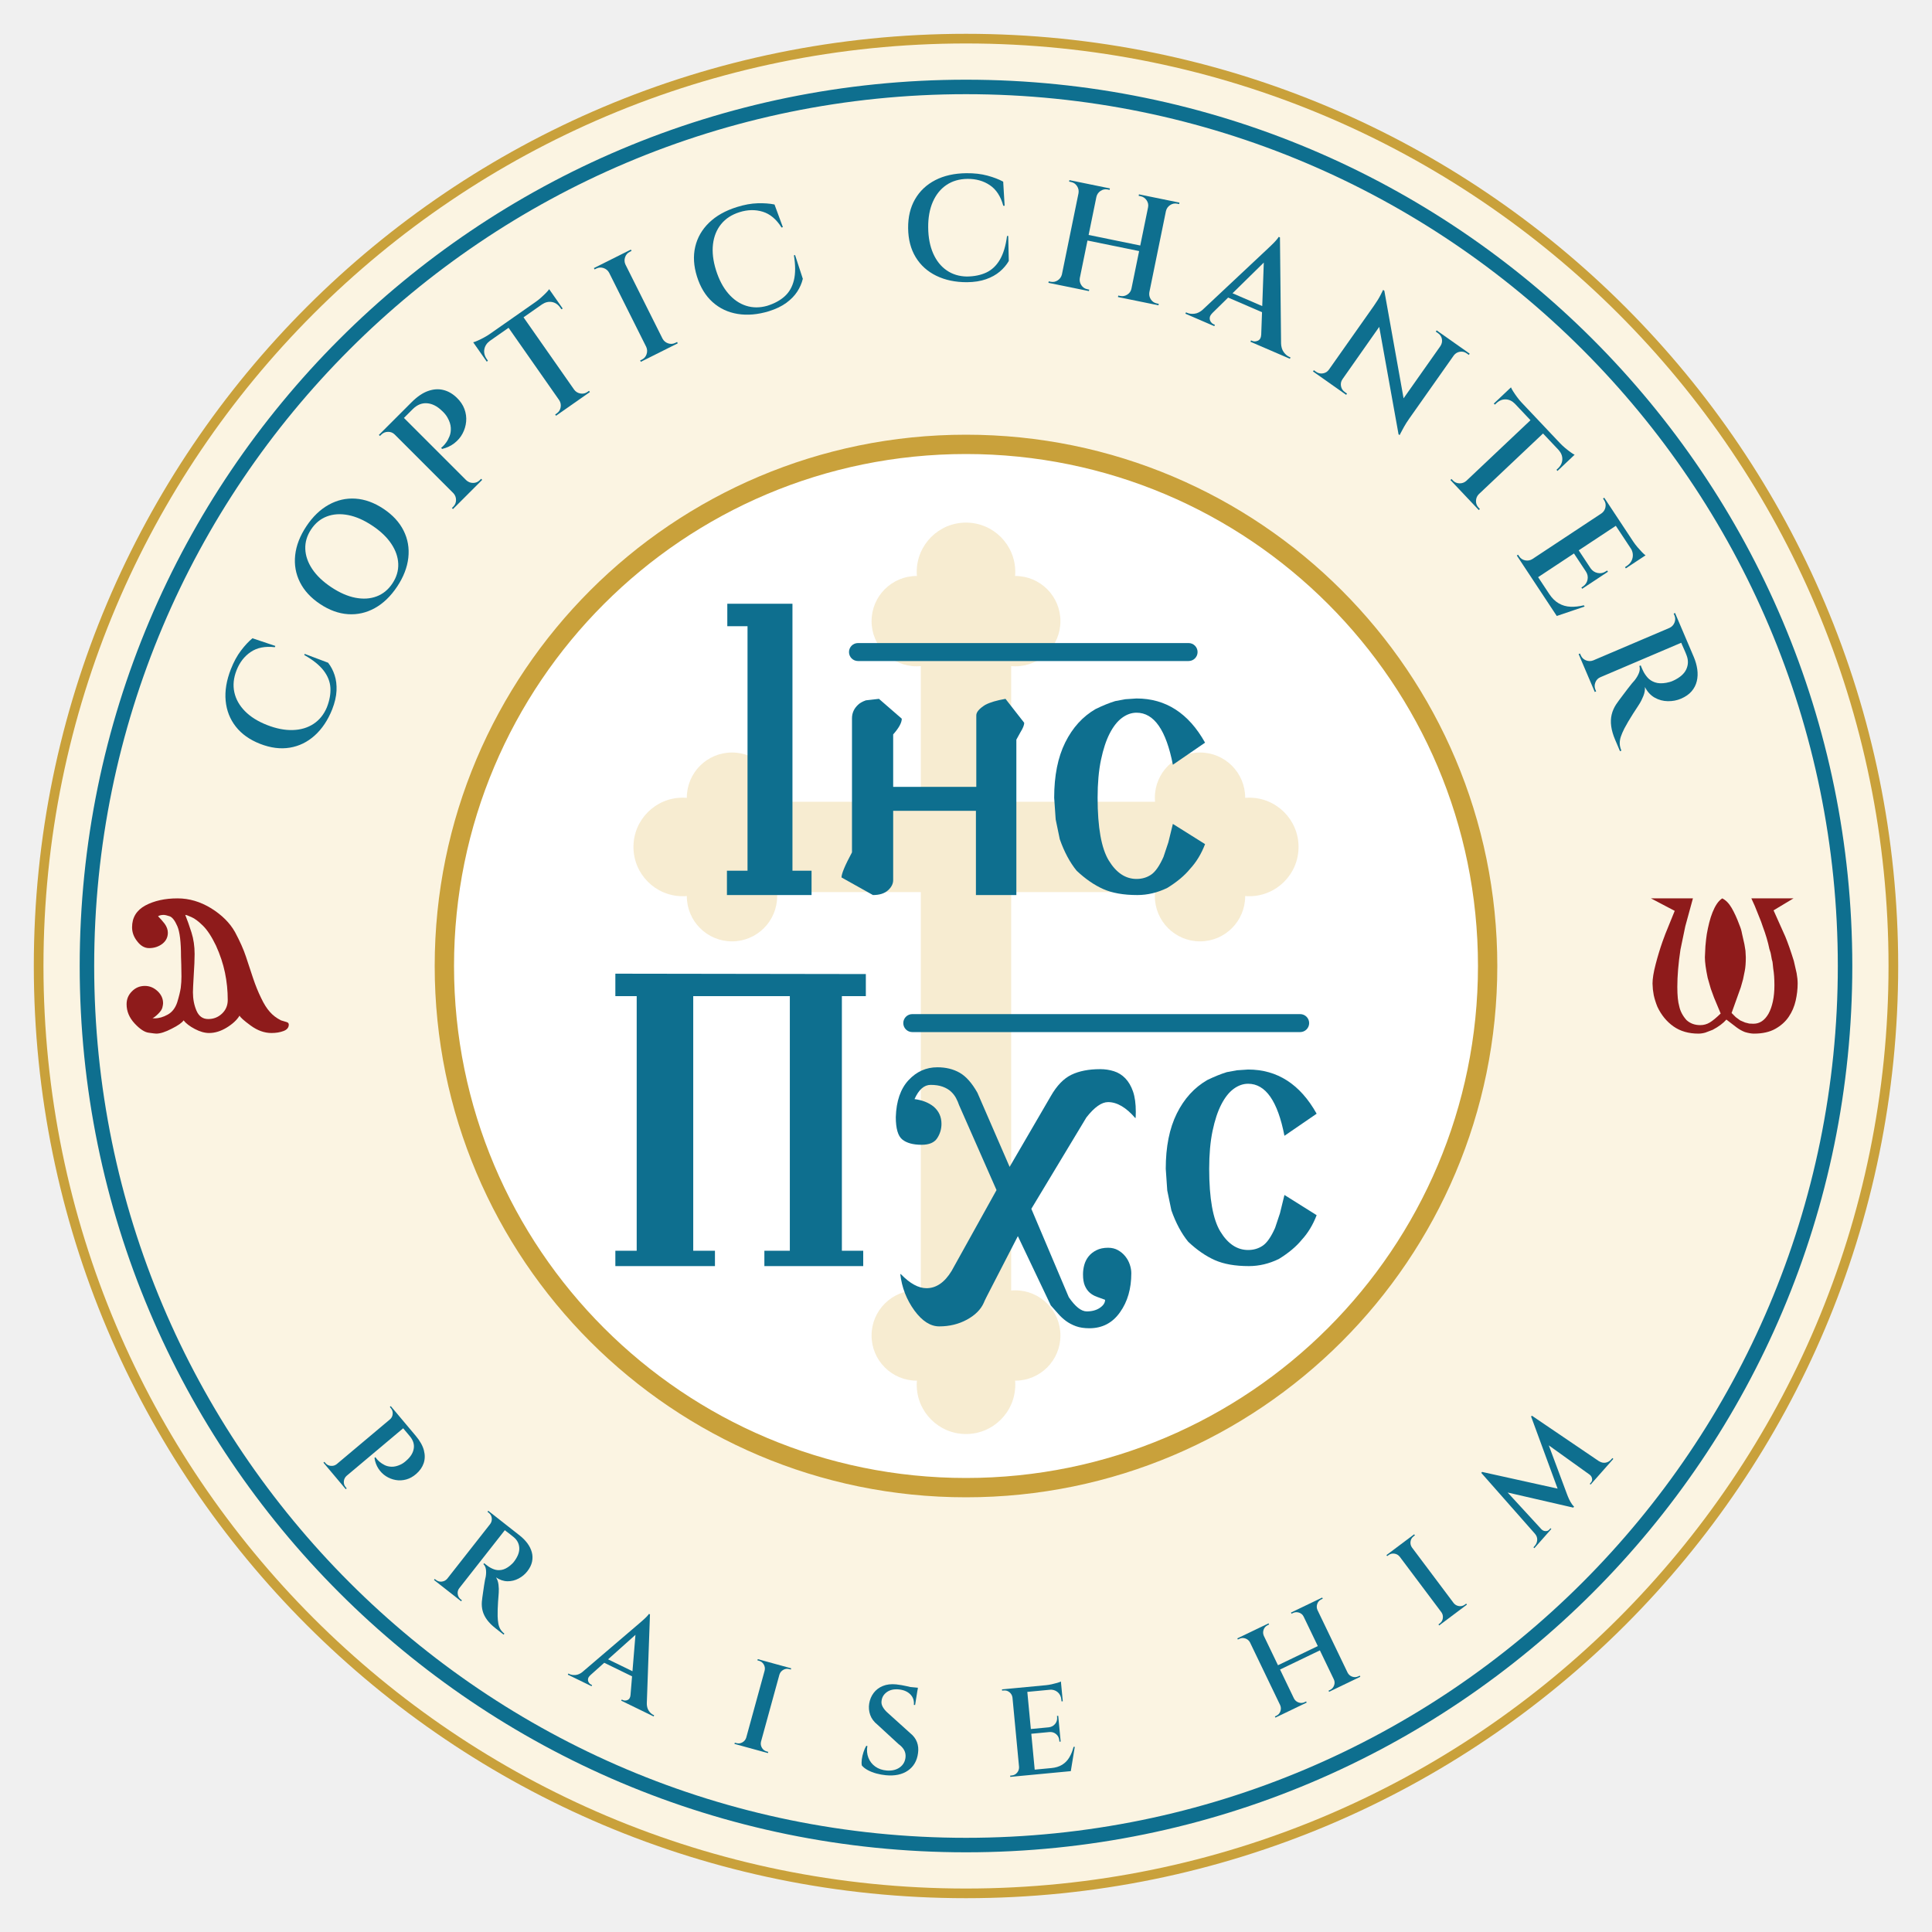
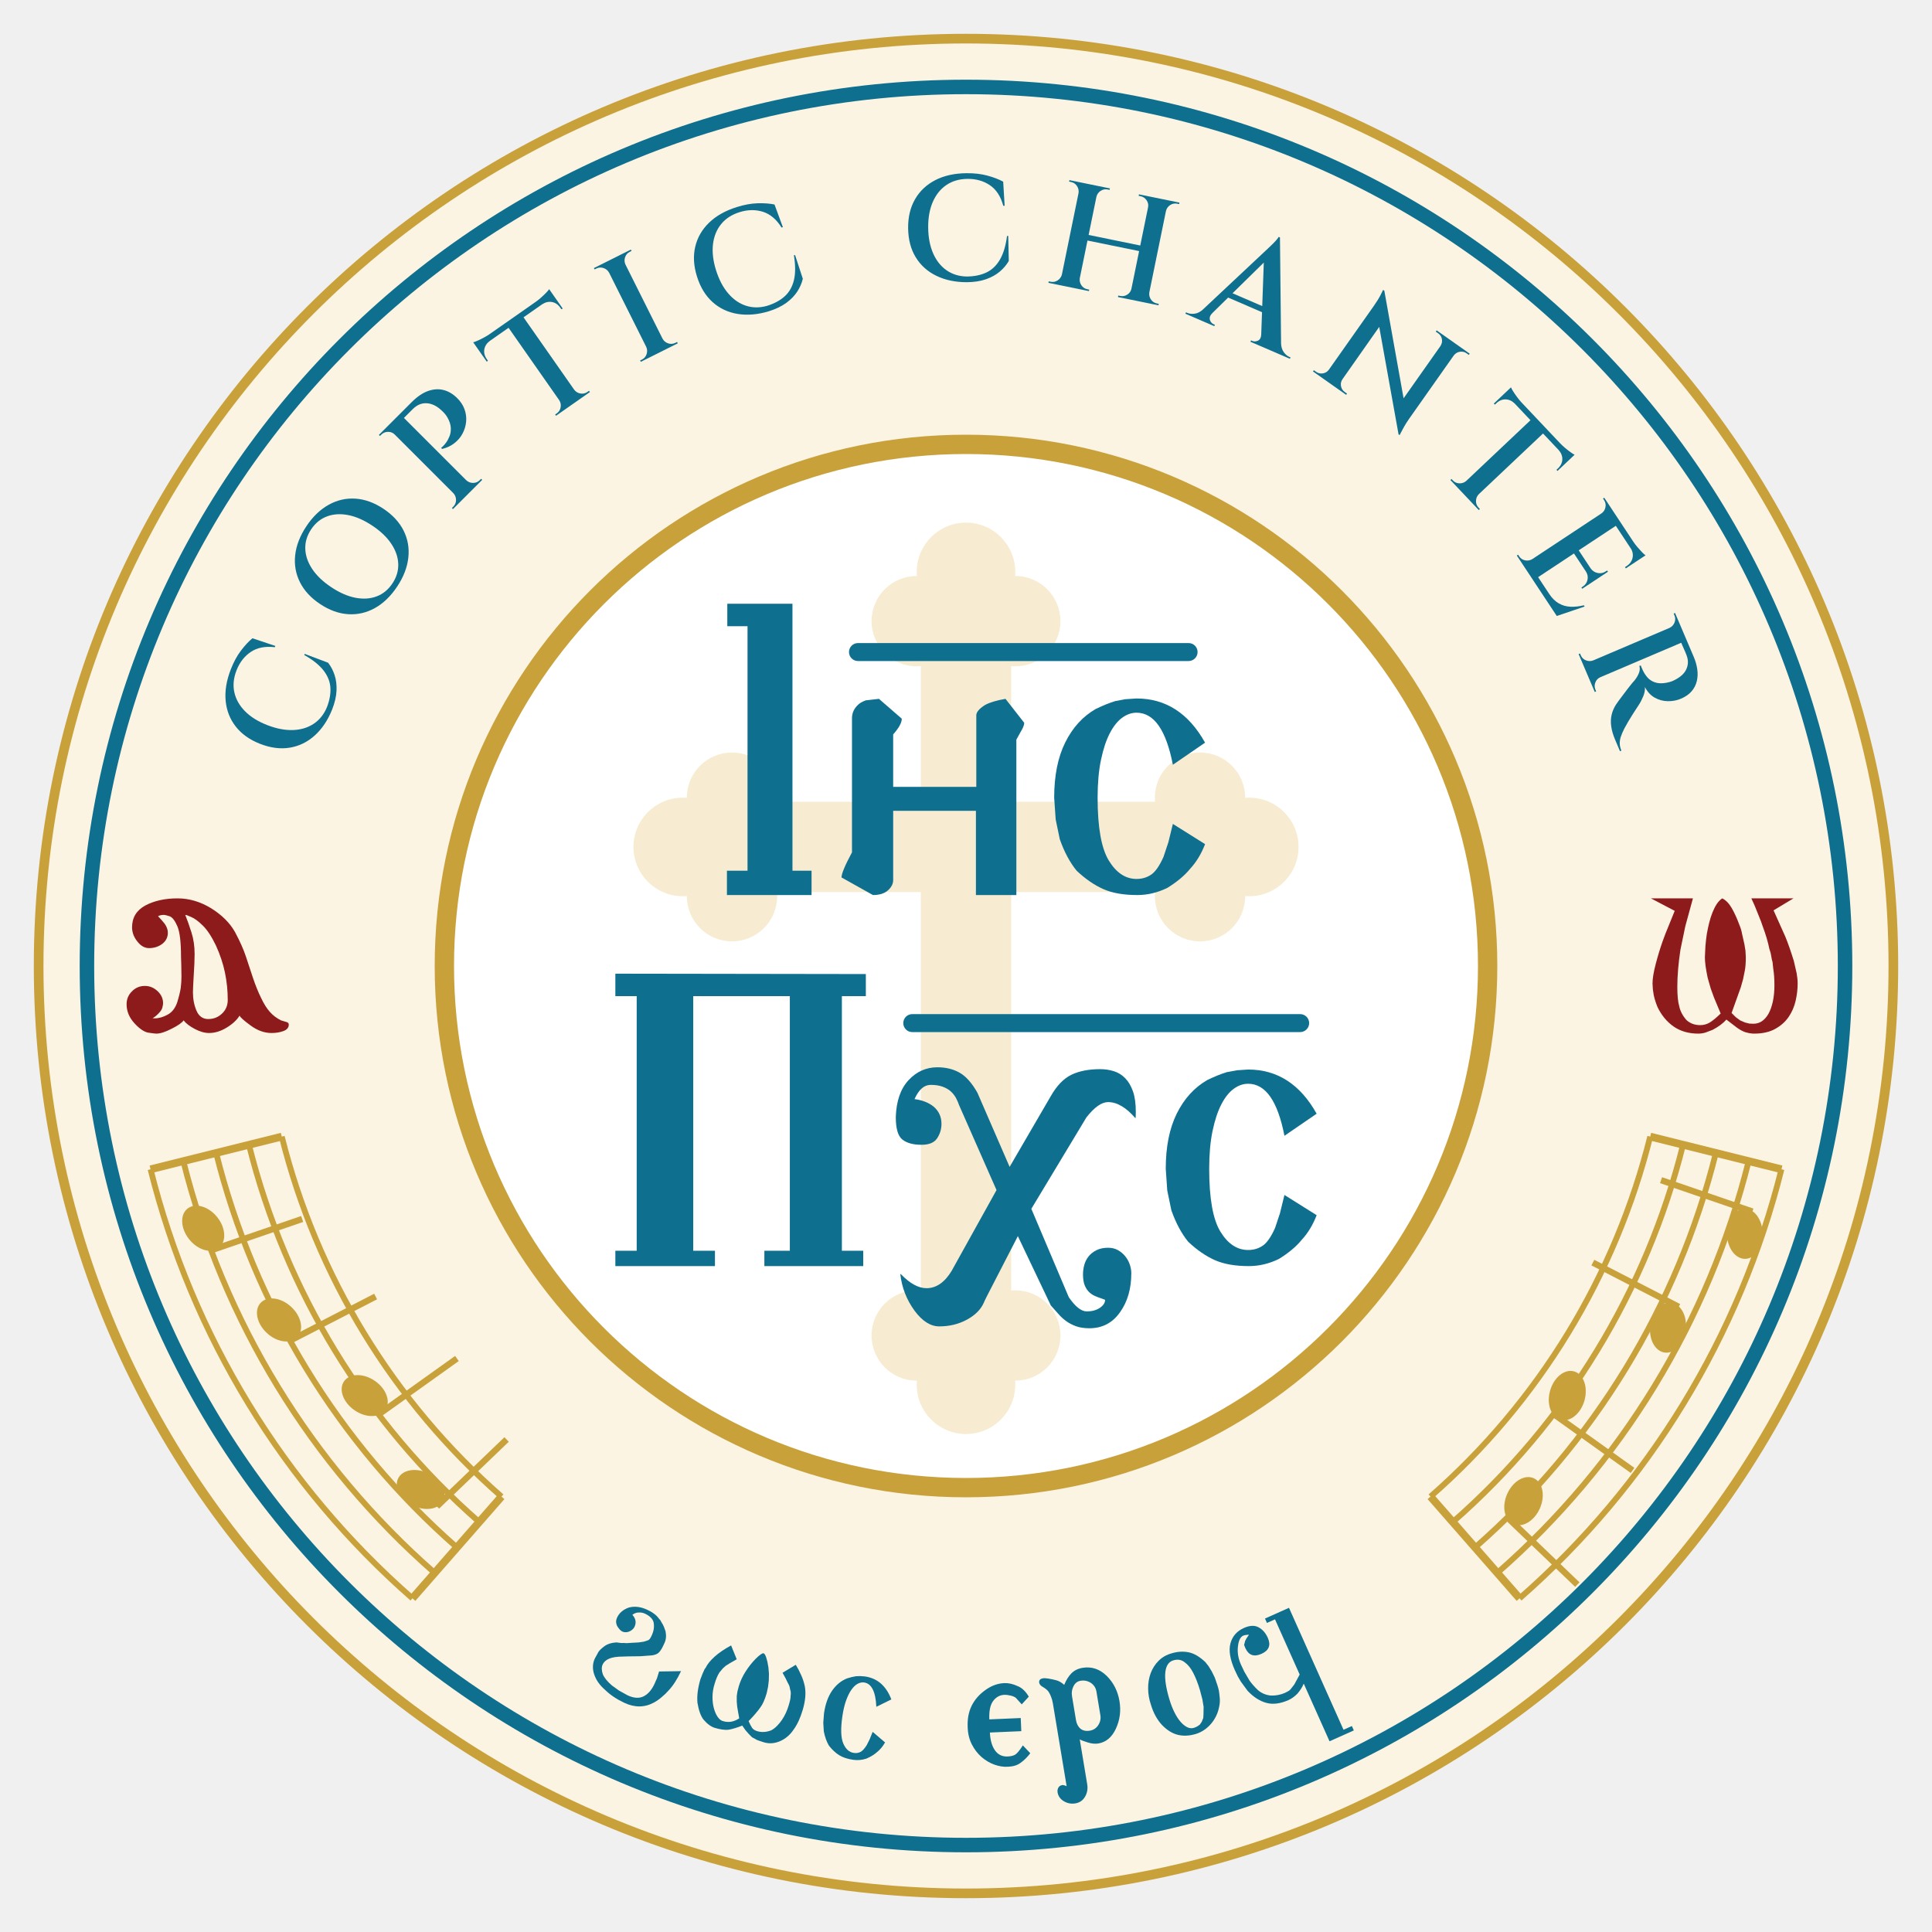
<svg xmlns="http://www.w3.org/2000/svg" viewBox="0 0 400 400" role="img" aria-label="Coptic Chanter">
  <circle cx="200" cy="200" r="192" fill="#FBF4E2" stroke="#C9A13B" stroke-width="2" />
  <circle cx="200" cy="200" r="182" fill="none" stroke="#0E6F8F" stroke-width="3" />
  <circle cx="200" cy="200" r="108" fill="#FFFFFF" stroke="#C9A13B" stroke-width="4" />
  <g fill="#D9A82E" opacity="0.22" transform="translate(200,200) scale(0.85) translate(-200,-200)">
    <rect x="189" y="112" width="22" height="182" />
    <rect x="139" y="160" width="122" height="22" />
    <circle cx="200" cy="104" r="12" />
    <circle cx="212" cy="116" r="11" />
    <circle cx="188" cy="116" r="11" />
    <circle cx="200" cy="302" r="12" />
    <circle cx="212" cy="290" r="11" />
    <circle cx="188" cy="290" r="11" />
    <circle cx="131" cy="171" r="12" />
    <circle cx="143" cy="159" r="11" />
    <circle cx="143" cy="183" r="11" />
    <circle cx="269" cy="171" r="12" />
    <circle cx="257" cy="159" r="11" />
    <circle cx="257" cy="183" r="11" />
  </g>
  <g fill="#0E6F8F">
    <path transform="translate(67.77,148.25) rotate(-68.63) scale(0.031,-0.031) translate(-386.5,0)" d="M718 292 720 125Q697 86 659.0 54.5Q621 23 566.5 4.5Q512 -14 439 -14Q323 -13 235.0 31.0Q147 75 98.5 156.5Q50 238 50 351Q50 462 98.0 543.5Q146 625 234.0 669.5Q322 714 443 714Q521 714 583.0 696.5Q645 679 688 655L696 494H687Q662 589 598.5 632.5Q535 676 450 676Q368 676 308.5 636.5Q249 597 216.5 524.5Q184 452 184 353Q184 254 215.5 180.5Q247 107 304.5 66.5Q362 26 439 24Q514 24 569.5 49.5Q625 75 660.5 134.0Q696 193 710 292Z" />
    <path transform="translate(81.77,121.35) rotate(-56.37) scale(0.031,-0.031) translate(-432.5,0)" d="M438 714Q553 714 639.5 669.5Q726 625 773.0 543.0Q820 461 820 350Q820 239 773.0 157.0Q726 75 639.5 30.5Q553 -14 438 -14Q322 -14 236.0 30.5Q150 75 103.0 157.0Q56 239 56 350Q56 461 103.0 543.0Q150 625 236.0 669.5Q322 714 438 714ZM438 24Q513 24 568.5 64.0Q624 104 654.5 177.0Q685 250 685 350Q685 450 654.5 523.0Q624 596 568.5 636.0Q513 676 438 676Q363 676 307.5 636.0Q252 596 221.5 523.0Q191 450 191 350Q191 250 221.5 177.0Q252 104 307.5 64.0Q363 24 438 24Z" />
    <path transform="translate(99.59,99.59) rotate(-45.00) scale(0.031,-0.031) translate(-315.0,0)" d="M236 700H359Q438 700 489.5 675.5Q541 651 567.0 608.0Q593 565 594 508Q595 458 576.5 418.0Q558 378 525.5 351.0Q493 324 452.5 311.5Q412 299 368.0 304.5Q324 310 283 335V345Q283 345 296.5 344.0Q310 343 332.0 346.5Q354 350 378.5 360.5Q403 371 424.0 394.5Q445 418 456 457Q460 470 461.5 486.0Q463 502 462 517Q461 583 427.0 622.5Q393 662 331 662H246Q246 662 243.5 671.5Q241 681 238.5 690.5Q236 700 236 700ZM249 700V0H127V700ZM130 73V0H50V10Q51 10 56.5 10.0Q62 10 63 10Q89 10 107.5 28.5Q126 47 127 73ZM130 627H127Q127 653 108.0 671.5Q89 690 63 690Q62 690 57.0 690.0Q52 690 51 690L50 700H130ZM246 73H249Q250 47 268.5 28.5Q287 10 313 10Q313 10 319.0 10.0Q325 10 326 10V0H246Z" />
    <path transform="translate(118.60,83.64) rotate(-34.98) scale(0.031,-0.031) translate(-325.0,0)" d="M387 697V0H265V697ZM635 701V663H16V701ZM635 666V561L625 562V575Q625 614 601.0 638.0Q577 662 538 663V666ZM635 719V690L513 701Q535 701 559.5 704.0Q584 707 605.0 711.0Q626 715 635 719ZM268 73V0H188V10Q188 10 194.5 10.0Q201 10 201 10Q227 10 245.5 28.5Q264 47 265 73ZM384 73H387Q388 47 406.5 28.5Q425 10 451 10Q451 10 457.5 10.0Q464 10 464 10V0H384ZM113 666V663Q74 662 50.0 638.0Q26 614 26 575V562L16 561V666ZM16 719Q26 715 46.5 711.0Q67 707 92.0 704.0Q117 701 138 701L16 690Z" />
    <path transform="translate(136.47,73.01) rotate(-26.58) scale(0.031,-0.031) translate(-185.0,0)" d="M247 700V0H125V700ZM128 73V0H48V10Q48 10 54.5 10.0Q61 10 61 10Q87 10 105.5 28.5Q124 47 125 73ZM128 627H125Q124 653 105.5 671.5Q87 690 61 690Q61 690 54.5 690.0Q48 690 48 690V700H128ZM244 73H247Q248 47 266.5 28.5Q285 10 311 10Q311 10 317.0 10.0Q323 10 324 10V0H244ZM244 627V700H324V690Q323 690 317.0 690.0Q311 690 311 690Q285 690 266.5 671.5Q248 653 247 627Z" />
    <path transform="translate(157.51,64.51) rotate(-17.41) scale(0.031,-0.031) translate(-386.5,0)" d="M718 292 720 125Q697 86 659.0 54.5Q621 23 566.5 4.5Q512 -14 439 -14Q323 -13 235.0 31.0Q147 75 98.5 156.5Q50 238 50 351Q50 462 98.0 543.5Q146 625 234.0 669.5Q322 714 443 714Q521 714 583.0 696.5Q645 679 688 655L696 494H687Q662 589 598.5 632.5Q535 676 450 676Q368 676 308.5 636.5Q249 597 216.5 524.5Q184 452 184 353Q184 254 215.5 180.5Q247 107 304.5 66.5Q362 26 439 24Q514 24 569.5 49.5Q625 75 660.5 134.0Q696 193 710 292Z" />
    <path transform="translate(198.56,58.01) rotate(-0.58) scale(0.031,-0.031) translate(-386.5,0)" d="M718 292 720 125Q697 86 659.0 54.5Q621 23 566.5 4.5Q512 -14 439 -14Q323 -13 235.0 31.0Q147 75 98.5 156.5Q50 238 50 351Q50 462 98.0 543.5Q146 625 234.0 669.5Q322 714 443 714Q521 714 583.0 696.5Q645 679 688 655L696 494H687Q662 589 598.5 632.5Q535 676 450 676Q368 676 308.5 636.5Q249 597 216.5 524.5Q184 452 184 353Q184 254 215.5 180.5Q247 107 304.5 66.5Q362 26 439 24Q514 24 569.5 49.5Q625 75 660.5 134.0Q696 193 710 292Z" />
    <path transform="translate(228.44,60.88) rotate(11.55) scale(0.031,-0.031) translate(-422.5,0)" d="M721 700V0H599V700ZM247 700V0H125V700ZM608 367V329H237V367ZM128 73V0H48V10Q48 10 54.5 10.0Q61 10 61 10Q87 10 105.5 28.5Q124 47 125 73ZM128 627H125Q124 653 105.5 671.5Q87 690 61 690Q61 690 54.5 690.0Q48 690 48 690V700H128ZM244 73H247Q248 47 266.5 28.5Q285 10 311 10Q311 10 317.0 10.0Q323 10 324 10V0H244ZM244 627V700H324V690Q323 690 317.0 690.0Q311 690 311 690Q285 690 266.5 671.5Q248 653 247 627ZM602 73V0H522V10Q523 10 529.0 10.0Q535 10 535 10Q561 10 580.0 28.5Q599 47 599 73ZM602 627H599Q599 653 580.0 671.5Q561 690 535 690Q535 690 529.0 690.0Q523 690 522 690V700H602ZM718 73H721Q722 47 740.5 28.5Q759 10 785 10Q785 10 791.5 10.0Q798 10 798 10V0H718ZM718 627V700H798V690Q798 690 791.5 690.0Q785 690 785 690Q759 690 740.5 671.5Q722 653 721 627Z" />
    <path transform="translate(256.23,69.61) rotate(23.33) scale(0.031,-0.031) translate(-357.5,0)" d="M356 718 672 6H524L309 558ZM141 73Q133 53 138.0 39.0Q143 25 155.0 17.5Q167 10 179 10H188V0H-22V10Q-22 10 -17.5 10.0Q-13 10 -13 10Q10 10 34.5 24.5Q59 39 75 73ZM356 718 361 613 112 3H44L302 596Q304 600 310.5 615.5Q317 631 325.5 651.0Q334 671 340.0 689.5Q346 708 347 718ZM473 250V212H172V250ZM498 73H642Q658 39 682.5 24.5Q707 10 730 10Q730 10 734.0 10.0Q738 10 738 10V0H451V10H460Q479 10 494.0 26.5Q509 43 498 73Z" />
    <path transform="translate(281.81,83.93) rotate(35.18) scale(0.031,-0.031) translate(-428.5,0)" d="M114 715 733 103 744 -14 125 597ZM118 71V0H35V10Q35 10 44.0 10.0Q53 10 54 10Q79 10 97.0 28.0Q115 46 115 71ZM226 71Q226 46 244.0 28.0Q262 10 287 10Q288 10 297.0 10.0Q306 10 306 10V0H223V71ZM114 715 225 594 226 0H115V590Q115 644 109.5 679.5Q104 715 104 715ZM742 700V114Q742 78 745.0 49.0Q748 20 750.5 3.0Q753 -14 753 -14H744L633 111V700ZM822 700V690Q822 690 813.0 690.0Q804 690 804 690Q779 690 761.0 672.5Q743 655 742 629H739V700ZM552 700H635V629H633Q632 655 614.5 672.5Q597 690 571 690Q571 690 562.0 690.0Q553 690 552 690Z" />
    <path transform="translate(303.21,102.47) rotate(46.62) scale(0.031,-0.031) translate(-325.0,0)" d="M387 697V0H265V697ZM635 701V663H16V701ZM635 666V561L625 562V575Q625 614 601.0 638.0Q577 662 538 663V666ZM635 719V690L513 701Q535 701 559.5 704.0Q584 707 605.0 711.0Q626 715 635 719ZM268 73V0H188V10Q188 10 194.5 10.0Q201 10 201 10Q227 10 245.5 28.5Q264 47 265 73ZM384 73H387Q388 47 406.5 28.5Q425 10 451 10Q451 10 457.5 10.0Q464 10 464 10V0H384ZM113 666V663Q74 662 50.0 638.0Q26 614 26 575V562L16 561V666ZM16 719Q26 715 46.5 711.0Q67 707 92.0 704.0Q117 701 138 701L16 690Z" />
    <path transform="translate(318.46,121.70) rotate(56.54) scale(0.031,-0.031) translate(-306.5,0)" d="M247 700V0H125V700ZM512 39 529 0H244V39ZM474 364V326H244V364ZM521 700V661H244V700ZM582 190 532 0H345L381 39Q432 39 469.0 57.5Q506 76 531.0 110.5Q556 145 572 190ZM474 328V242H464V253Q464 284 443.0 305.0Q422 326 391 326V328ZM474 448V362H391V364Q422 365 443.0 386.0Q464 407 464 438V448ZM521 664V560H511V574Q511 612 487.0 636.5Q463 661 423 662V664ZM521 718V689L399 700Q421 700 445.5 703.0Q470 706 491.0 710.0Q512 714 521 718ZM128 73V0H48V10Q48 10 54.5 10.0Q61 10 61 10Q87 10 105.5 28.5Q124 47 125 73ZM128 627H125Q124 653 105.5 671.5Q87 690 61 690Q61 690 54.5 690.0Q48 690 48 690V700H128Z" />
    <path transform="translate(330.63,144.32) rotate(66.92) scale(0.031,-0.031) translate(-362.0,0)" d="M236 700H369Q414 700 454.5 689.0Q495 678 526.0 655.0Q557 632 574.5 596.5Q592 561 592 512Q592 468 573.0 425.0Q554 382 517.0 353.5Q480 325 426 321Q453 312 477.5 287.5Q502 263 518 239Q519 238 530.5 220.5Q542 203 559.0 178.0Q576 153 594.5 128.0Q613 103 627 86Q649 60 667.5 43.5Q686 27 707.0 18.5Q728 10 755 10V0H672Q620 0 579.5 11.0Q539 22 509.0 44.0Q479 66 457 99Q451 108 440.0 126.5Q429 145 416.0 168.0Q403 191 390.5 212.5Q378 234 369.5 251.0Q361 268 358 275Q342 304 323.0 322.0Q304 340 282 342V352Q284 352 295.0 351.5Q306 351 320 352Q347 353 374.5 362.0Q402 371 424.0 395.5Q446 420 456 464Q458 473 460.0 487.0Q462 501 461 516Q458 586 425.0 622.0Q392 658 341 660Q322 661 301.0 660.5Q280 660 264.5 660.0Q249 660 246 660Q246 661 243.5 671.0Q241 681 238.5 690.5Q236 700 236 700ZM249 700V0H127V700ZM130 73V0H50V10Q51 10 56.5 10.0Q62 10 63 10Q89 10 107.5 28.5Q126 47 127 73ZM130 627H127Q126 653 107.5 671.5Q89 690 63 690Q62 690 56.5 690.0Q51 690 50 690V700H130ZM246 73H249Q249 47 268.0 28.5Q287 10 313 10Q314 10 319.5 10.0Q325 10 325 10V0H246Z" />
-     <path transform="translate(71.40,308.10) rotate(49.95) scale(0.026,-0.026) translate(-315.0,0)" d="M236 700H359Q438 700 489.5 675.5Q541 651 567.0 608.0Q593 565 594 508Q595 458 576.5 418.0Q558 378 525.5 351.0Q493 324 452.5 311.5Q412 299 368.0 304.5Q324 310 283 335V345Q283 345 296.5 344.0Q310 343 332.0 346.5Q354 350 378.5 360.5Q403 371 424.0 394.5Q445 418 456 457Q460 470 461.5 486.0Q463 502 462 517Q461 583 427.0 622.5Q393 662 331 662H246Q246 662 243.5 671.5Q241 681 238.5 690.5Q236 700 236 700ZM249 700V0H127V700ZM130 73V0H50V10Q51 10 56.5 10.0Q62 10 63 10Q89 10 107.5 28.5Q126 47 127 73ZM130 627H127Q127 653 108.0 671.5Q89 690 63 690Q62 690 57.0 690.0Q52 690 51 690L50 700H130ZM246 73H249Q250 47 268.5 28.5Q287 10 313 10Q313 10 319.0 10.0Q325 10 326 10V0H246Z" />
-     <path transform="translate(96.23,332.12) rotate(38.15) scale(0.026,-0.026) translate(-362.0,0)" d="M236 700H369Q414 700 454.5 689.0Q495 678 526.0 655.0Q557 632 574.5 596.5Q592 561 592 512Q592 468 573.0 425.0Q554 382 517.0 353.5Q480 325 426 321Q453 312 477.5 287.5Q502 263 518 239Q519 238 530.5 220.5Q542 203 559.0 178.0Q576 153 594.5 128.0Q613 103 627 86Q649 60 667.5 43.5Q686 27 707.0 18.5Q728 10 755 10V0H672Q620 0 579.5 11.0Q539 22 509.0 44.0Q479 66 457 99Q451 108 440.0 126.5Q429 145 416.0 168.0Q403 191 390.5 212.5Q378 234 369.5 251.0Q361 268 358 275Q342 304 323.0 322.0Q304 340 282 342V352Q284 352 295.0 351.5Q306 351 320 352Q347 353 374.5 362.0Q402 371 424.0 395.5Q446 420 456 464Q458 473 460.0 487.0Q462 501 461 516Q458 586 425.0 622.0Q392 658 341 660Q322 661 301.0 660.5Q280 660 264.5 660.0Q249 660 246 660Q246 661 243.5 671.0Q241 681 238.5 690.5Q236 700 236 700ZM249 700V0H127V700ZM130 73V0H50V10Q51 10 56.5 10.0Q62 10 63 10Q89 10 107.5 28.5Q126 47 127 73ZM130 627H127Q126 653 107.5 671.5Q89 690 63 690Q62 690 56.5 690.0Q51 690 50 690V700H130ZM246 73H249Q249 47 268.0 28.5Q287 10 313 10Q314 10 319.5 10.0Q325 10 325 10V0H246Z" />
-     <path transform="translate(126.43,351.04) rotate(25.97) scale(0.026,-0.026) translate(-357.5,0)" d="M356 718 672 6H524L309 558ZM141 73Q133 53 138.0 39.0Q143 25 155.0 17.5Q167 10 179 10H188V0H-22V10Q-22 10 -17.5 10.0Q-13 10 -13 10Q10 10 34.5 24.5Q59 39 75 73ZM356 718 361 613 112 3H44L302 596Q304 600 310.5 615.5Q317 631 325.5 651.0Q334 671 340.0 689.5Q346 708 347 718ZM473 250V212H172V250ZM498 73H642Q658 39 682.5 24.5Q707 10 730 10Q730 10 734.0 10.0Q738 10 738 10V0H451V10H460Q479 10 494.0 26.5Q509 43 498 73Z" />
-     <path transform="translate(155.50,362.00) rotate(15.36) scale(0.026,-0.026) translate(-185.0,0)" d="M247 700V0H125V700ZM128 73V0H48V10Q48 10 54.5 10.0Q61 10 61 10Q87 10 105.5 28.5Q124 47 125 73ZM128 627H125Q124 653 105.5 671.5Q87 690 61 690Q61 690 54.5 690.0Q48 690 48 690V700H128ZM244 73H247Q248 47 266.5 28.5Q285 10 311 10Q311 10 317.0 10.0Q323 10 324 10V0H244ZM244 627V700H324V690Q323 690 317.0 690.0Q311 690 311 690Q285 690 266.5 671.5Q248 653 247 627Z" />
-     <path transform="translate(183.86,367.22) rotate(5.51) scale(0.026,-0.026) translate(-272.0,0)" d="M268 714Q287 714 313.0 712.0Q339 710 365.5 706.5Q392 703 413.0 699.5Q434 696 442 692L434 565H424Q424 616 387.5 646.0Q351 676 293 676Q235 676 200.5 646.0Q166 616 165 573Q163 548 179.5 524.5Q196 501 224 481L417 338Q458 311 477.0 272.5Q496 234 494 186Q491 94 427.5 40.0Q364 -14 255 -14Q218 -14 179.5 -7.5Q141 -1 109.0 12.5Q77 26 58 45Q52 65 53.0 93.5Q54 122 61.0 152.5Q68 183 78 204H87Q83 153 104.0 111.5Q125 70 165.5 46.5Q206 23 261 24Q323 26 360.5 59.0Q398 92 398 144Q398 174 382.0 198.5Q366 223 332 243L151 380Q105 410 85.5 452.5Q66 495 69 541Q72 589 96.0 628.5Q120 668 163.5 691.0Q207 714 268 714ZM443 704 442 683H338V704Z" />
-     <path transform="translate(215.86,367.25) rotate(-5.42) scale(0.026,-0.026) translate(-306.5,0)" d="M247 700V0H125V700ZM512 39 529 0H244V39ZM474 364V326H244V364ZM521 700V661H244V700ZM582 190 532 0H345L381 39Q432 39 469.0 57.5Q506 76 531.0 110.5Q556 145 572 190ZM474 328V242H464V253Q464 284 443.0 305.0Q422 326 391 326V328ZM474 448V362H391V364Q422 365 443.0 386.0Q464 407 464 438V448ZM521 664V560H511V574Q511 612 487.0 636.5Q463 661 423 662V664ZM521 718V689L399 700Q421 700 445.5 703.0Q470 706 491.0 710.0Q512 714 521 718ZM128 73V0H48V10Q48 10 54.5 10.0Q61 10 61 10Q87 10 105.5 28.5Q124 47 125 73ZM128 627H125Q124 653 105.5 671.5Q87 690 61 690Q61 690 54.5 690.0Q48 690 48 690V700H128Z" />
-     <path transform="translate(272.84,351.39) rotate(-25.69) scale(0.026,-0.026) translate(-422.5,0)" d="M721 700V0H599V700ZM247 700V0H125V700ZM608 367V329H237V367ZM128 73V0H48V10Q48 10 54.5 10.0Q61 10 61 10Q87 10 105.5 28.5Q124 47 125 73ZM128 627H125Q124 653 105.5 671.5Q87 690 61 690Q61 690 54.5 690.0Q48 690 48 690V700H128ZM244 73H247Q248 47 266.5 28.5Q285 10 311 10Q311 10 317.0 10.0Q323 10 324 10V0H244ZM244 627V700H324V690Q323 690 317.0 690.0Q311 690 311 690Q285 690 266.5 671.5Q248 653 247 627ZM602 73V0H522V10Q523 10 529.0 10.0Q535 10 535 10Q561 10 580.0 28.5Q599 47 599 73ZM602 627H599Q599 653 580.0 671.5Q561 690 535 690Q535 690 529.0 690.0Q523 690 522 690V700H602ZM718 73H721Q722 47 740.5 28.5Q759 10 785 10Q785 10 791.5 10.0Q798 10 798 10V0H718ZM718 627V700H798V690Q798 690 791.5 690.0Q785 690 785 690Q759 690 740.5 671.5Q722 653 721 627Z" />
-     <path transform="translate(300.82,334.39) rotate(-36.88) scale(0.026,-0.026) translate(-185.0,0)" d="M247 700V0H125V700ZM128 73V0H48V10Q48 10 54.5 10.0Q61 10 61 10Q87 10 105.5 28.5Q124 47 125 73ZM128 627H125Q124 653 105.5 671.5Q87 690 61 690Q61 690 54.5 690.0Q48 690 48 690V700H128ZM244 73H247Q248 47 266.5 28.5Q285 10 311 10Q311 10 317.0 10.0Q323 10 324 10V0H244ZM244 627V700H324V690Q323 690 317.0 690.0Q311 690 311 690Q285 690 266.5 671.5Q248 653 247 627Z" />
-     <path transform="translate(325.84,311.30) rotate(-48.51) scale(0.026,-0.026) translate(-473.0,0)" d="M767 714 775 619 493 90Q493 90 484.0 72.5Q475 55 466.0 30.0Q457 5 456 -18H446L415 61ZM110 73V0H-1V10Q0 10 7.5 10.0Q15 10 15 10Q42 10 63.0 26.5Q84 43 88 73ZM149 57Q149 56 149.0 55.0Q149 54 149 52Q149 36 160.5 22.5Q172 9 188 9H203V0H142V57ZM168 714H178L208 627L143 0H79ZM178 714 492 148 446 -18 154 519ZM776 714 868 0H735L683 508L767 714ZM837 73H859Q864 43 884.5 26.5Q905 10 932 10Q932 10 939.5 10.0Q947 10 948 10V0H837ZM729 57H736V0H675V9H690Q707 9 718.0 22.5Q729 36 729 52Q729 54 729.0 55.0Q729 56 729 57Z" />
+   </g>
+   <g fill="none" stroke="#C9A13B" stroke-width="1.2">
+     <path d="M103.83,309.85 A146,146 0 0 1 58.34,235.32" />
+     <path d="M99.22,315.12 A153,153 0 0 1 51.54,237.01" />
+     <path d="M94.61,320.39 A160,160 0 0 1 44.75,238.71" />
+     <path d="M90.00,325.65 A167,167 0 0 1 37.96,240.40" />
+     <path d="M85.39,330.92 A174,174 0 0 1 31.17,242.09" />
+     <line x1="103.83" y1="309.85" x2="85.39" y2="330.92" stroke-width="1.6" />
+     <line x1="58.34" y1="235.32" x2="31.17" y2="242.09" stroke-width="1.6" />
+   </g>
+   <g fill="#C9A13B" transform="translate(42.07,254.29) rotate(71.03)">
+     <ellipse rx="5.2" ry="3.7" transform="rotate(-20)" />
+     <rect x="4.2" y="-20" width="1.3" height="20" />
+   </g>
+   <g fill="#C9A13B" transform="translate(57.77,273.28) rotate(62.74)">
+     <ellipse rx="5.2" ry="3.7" transform="rotate(-20)" />
+     <rect x="4.2" y="-20" width="1.3" height="20" />
+   </g>
+   <g fill="#C9A13B" transform="translate(75.51,288.94) rotate(54.46)">
+     <ellipse rx="5.2" ry="3.7" transform="rotate(-20)" />
+     <rect x="4.2" y="-20" width="1.3" height="20" />
+   </g>
+   <g fill="#C9A13B" transform="translate(87.10,308.38) rotate(46.17)">
+     <ellipse rx="5.2" ry="3.7" transform="rotate(-20)" />
+     <rect x="4.2" y="-20" width="1.3" height="20" />
+   </g>
+   <g fill="none" stroke="#C9A13B" stroke-width="1.2">
+     <path d="M341.66,235.32 A146,146 0 0 1 296.17,309.85" />
+     <path d="M348.46,237.01 A153,153 0 0 1 300.78,315.12" />
+     <path d="M355.25,238.71 A160,160 0 0 1 305.39,320.39" />
+     <path d="M362.04,240.40 A167,167 0 0 1 310.00,325.65" />
+     <path d="M368.83,242.09 A174,174 0 0 1 314.61,330.92" />
+     <line x1="341.66" y1="235.32" x2="368.83" y2="242.09" stroke-width="1.6" />
+     <line x1="296.17" y1="309.85" x2="314.61" y2="330.92" stroke-width="1.6" />
+   </g>
+   <g fill="#C9A13B" transform="translate(315.43,310.80) rotate(-46.17)">
+     <ellipse rx="5.2" ry="3.7" transform="rotate(-20)" />
+     <rect x="-5.4" y="0" width="1.3" height="20" />
+   </g>
+   <g fill="#C9A13B" transform="translate(324.49,288.94) rotate(-54.46)">
+     <ellipse rx="5.2" ry="3.7" transform="rotate(-20)" />
+     <rect x="-5.4" y="0" width="1.3" height="20" />
+   </g>
+   <g fill="#C9A13B" transform="translate(345.34,274.88) rotate(-62.74)">
+     <ellipse rx="5.2" ry="3.7" transform="rotate(-20)" />
+     <rect x="4.2" y="-20" width="1.3" height="20" />
+   </g>
+   <g fill="#C9A13B" transform="translate(361.24,255.43) rotate(-71.03)">
+     <ellipse rx="5.2" ry="3.7" transform="rotate(-20)" />
+     <rect x="4.2" y="-20" width="1.3" height="20" />
+   </g>
+   <g fill="#0E6F8F">
+     <path transform="translate(129.46,350.26) rotate(25.15) scale(0.0166,-0.0166) translate(-600.0,0)" d="M600 770Q600 824 587.0 864.0Q574 904 550 936Q506 986 408 986Q366 986 328 964Q294 948 272 906Q360 870 360 782Q360 762 351.0 741.0Q342 720 327.0 703.0Q312 686 291.0 675.0Q270 664 246 664Q214 664 158 700Q114 738 114 794Q114 890 192 968Q278 1042 414 1042Q476 1042 506 1034Q550 1028 596 1002Q618 996 632 982L670 956Q686 946 734 896Q784 828 784 760V712Q784 662 772.0 624.0Q760 586 708 552L584 482L448 416L342 362L302 338L272 316Q200 256 200 188Q200 134 254 78Q308 30 416 0L524 -20L644 -28Q772 -28 830.0 44.0Q888 116 888 242L886 322L874 408L1120 528Q1120 360 1082 244Q1066 188 1040 134Q1030 110 1014.0 82.0Q998 54 982 32Q864 -130 648 -130Q488 -130 362 -86Q234 -50 157.0 31.0Q80 112 80 214L86 310Q92 344 120 398Q154 464 238 510L282 524Q308 532 326 544Q352 550 412 586L490 628L544 664L588 706Q600 724 600 770Z" />
+     <path transform="translate(153.13,359.25) rotate(16.40) scale(0.0166,-0.0166) translate(-746.0,0)" d="M744 124Q706 94 668.0 69.0Q630 44 590 24Q526 0 424 0Q350 0 258 60Q190 110 128 238Q80 358 80 530L86 604L92 648Q92 666 102 686Q114 760 170.0 851.0Q226 942 328 1044L444 898Q404 858 377.0 828.0Q350 798 336 782L310 740L284 680Q266 620 266 530Q264 442 286.0 365.0Q308 288 344.0 230.0Q380 172 422.0 139.0Q464 106 504 110Q606 110 682 200L646 272L616 334L594 390L574 458L566 514L564 584Q564 680 593.0 781.0Q622 882 670 972Q720 1062 744 1064Q762 1064 790 1024L820 976L852 912L880 840L902 760L916 680L922 596Q922 470 896 404L882 366L860 314L834 258L804 200Q842 154 869.0 132.0Q896 110 944 110Q1030 110 1108 170Q1138 200 1161.0 243.0Q1184 286 1199.0 333.0Q1214 380 1221.0 430.0Q1228 480 1228 526V548Q1228 622 1218 646Q1212 696 1190 724L1172 758L1156 778L1138 796L1100 838L1040 898L1170 1040L1222 990L1272 934Q1314 886 1352 818Q1412 704 1412 526Q1412 366 1372 256Q1336 142 1251.0 71.0Q1166 0 1062 0L1000 2Q966 2 944 10Q904 16 892 24L846 50L796 82Z" />
+     <path transform="translate(175.97,364.25) rotate(8.32) scale(0.0166,-0.0166) translate(-483.0,0)" d="M886 272Q856 194 806 140Q762 86 684 38Q606 0 524 0Q414 0 342.0 32.0Q270 64 200 130Q146 196 110 298L88 404L80 520Q80 696 139.0 815.0Q198 934 302 994Q360 1022 406 1036L460 1046L520 1050Q754 1050 886 814L714 696Q660 974 520 974Q480 974 443.0 947.0Q406 920 377.0 864.0Q348 808 330.0 722.0Q312 636 312 520Q312 282 372.0 184.0Q432 86 520 86Q564 86 598.0 109.0Q632 132 664 204L690 282L714 380Z" />
+     <path transform="translate(207.15,365.85) rotate(-2.47) scale(0.0166,-0.0166) translate(-470.0,0)" d="M768 770 698 854Q690 862 674.0 870.0Q658 878 638.0 884.0Q618 890 596.0 894.0Q574 898 556 898Q472 898 414.0 828.0Q356 758 356 600H748V436H356Q356 296 409.0 212.0Q462 128 564 128Q622 128 658 146Q676 156 700.0 182.0Q724 208 760 258L848 156Q788 84 722 42Q662 0 564 0Q482 -2 396.0 33.0Q310 68 239.0 135.0Q168 202 124.0 299.0Q80 396 82 516Q82 668 143.0 779.0Q204 890 320 966Q436 1044 562 1044Q640 1044 726 1000Q806 964 860 862Z" />
+     <path transform="translate(227.21,363.76) rotate(-9.43) scale(0.0166,-0.0166) translate(-564.5,0)" d="M603 164Q750 164 850.0 311.0Q950 458 950 641Q950 832 844 979Q735 1127 564 1127Q478 1127 415 1082Q354 1037 303 955Q261 1008 212 1029Q162 1051 120.5 1065.0Q79 1079 53 1079Q7 1079 0 1040V1032Q0 1001 37 972Q79 937 96 904Q110 872 117 836Q126 799 126 749V-297Q112 -286 93 -279Q84 -274 74 -274Q65 -274 57 -276Q32 -281 17.0 -303.5Q2 -326 2 -354Q2 -426 61.0 -476.0Q120 -526 198 -526Q280 -526 331.5 -463.0Q383 -400 383 -316V253Q404 234 473.5 199.0Q543 164 603 164ZM376 497V799Q376 867 414 918Q452 972 513 972Q583 972 635 925Q686 876 686 806V508Q686 440 639.5 389.5Q593 339 525 339Q452 339 414 382Q376 427 376 497Z" />
+     <path transform="translate(247.56,359.04) rotate(-16.65) scale(0.0166,-0.0166) translate(-514.0,0)" d="M948 512Q948 486 948 468Q948 450 946.0 436.0Q944 422 941.0 402.0Q938 382 932 354Q922 296 890 240Q862 186 821.0 142.0Q780 98 731.0 67.0Q682 36 626.0 19.0Q570 2 516 2Q390 2 298.0 56.0Q206 110 144 230Q84 352 84 512Q80 618 109.0 717.0Q138 816 195.0 891.0Q252 966 334.0 1010.0Q416 1054 516 1052Q630 1052 721.0 1004.0Q812 956 886 828L910 768L930 692L944 608ZM510 962Q420 962 372.0 848.0Q324 734 324 512Q324 416 338.0 336.0Q352 256 378.0 200.0Q404 144 438.0 113.0Q472 82 514 82Q556 82 598 100L630 126L662 166Q668 180 679.0 213.0Q690 246 706 298L718 392L722 512Q722 644 703.0 743.0Q684 842 638 900Q594 962 510 962Z" />
+     <path transform="translate(267.76,351.54) rotate(-24.09) scale(0.0166,-0.0166) translate(-604.0,0)" d="M796 110Q752 66 674 28Q602 0 540 0Q370 0 271.0 82.0Q172 164 120 314L90 454L82 528L80 612Q80 836 167.0 942.0Q254 1048 398 1048Q518 1048 569.0 980.0Q620 912 620 814Q620 664 466 664Q312 664 312 814L314 854L346 894L374 916L422 946Q374 964 352 964Q292 964 236 868Q178 770 178 648L180 550L194 422Q206 358 240 272Q276 192 356 144Q442 100 538 100L572 102Q596 102 616 112L684 148L796 234V988H686V1048H1014V-618H1128V-678H796Z" />
  </g>
  <g fill="#8E1B1B" transform="translate(43,200) scale(0.01829,-0.01829) translate(-990.0,-754.5)">
    <path d="M365 164Q379 162 389 162Q462 162 537 204Q612 245 645 343Q675 441 685 507Q693 573 693 635Q693 685 691 768Q688 851 688 861Q688 1110 646 1206Q604 1303 557.5 1318.0Q511 1333 495 1333Q467 1333 452 1328Q434 1322 428 1318Q465 1281 502 1234Q539 1183 539 1131Q539 1054 476 1005Q412 957 327 957Q251 957 193 1033Q134 1106 134 1193Q134 1358 285 1440Q436 1520 649 1520Q846 1520 1029 1408Q1212 1294 1299 1139Q1383 982 1422.5 862.0Q1462 742 1503.0 619.0Q1544 496 1594 394Q1642 292 1693 236Q1743 178 1820 139Q1858 127 1883.0 120.0Q1908 113 1908 91Q1908 41 1848.5 18.5Q1789 -4 1712 -4Q1592 -4 1476.5 80.5Q1361 165 1351 193Q1306 119 1205.5 57.5Q1105 -4 1006 -4Q931 -4 844.5 41.5Q758 87 717 139Q691 99 583 45Q476 -11 408 -11Q393 -11 324 -1Q253 7 162.5 104.5Q72 202 72 322Q72 408 133 468Q193 529 279 529Q359 529 422.0 470.5Q485 412 485 333Q485 318 477.5 285.5Q470 253 429.5 213.0Q389 173 365 164ZM842 890Q842 800 832 650Q823 497 823 457Q823 342 863.5 248.0Q904 154 996 154Q1087 154 1152.0 215.5Q1217 277 1217 370Q1217 528 1185.5 679.5Q1154 831 1084 985Q1011 1137 936.0 1211.0Q861 1285 806 1308Q752 1333 736 1333Q771 1246 806.5 1134.0Q842 1022 842 890Z" />
  </g>
  <g fill="#8E1B1B" transform="translate(357,200) scale(0.01795,-0.01795) translate(-926.0,-780.0)">
    <path d="M80 1560H564L476 1238L420 968Q384 730 384 538Q384 392 406 316Q424 230 490 156Q554 98 648 98Q708 98 758.0 128.0Q808 158 884 232L808 414L770 518L734 644Q702 796 702 880L708 1008L716 1088L724 1148Q736 1216 752.0 1280.0Q768 1344 790.0 1399.0Q812 1454 839.0 1495.0Q866 1536 902 1560Q964 1530 1011.0 1449.0Q1058 1368 1100 1254Q1122 1202 1130 1154L1158 1030L1170 956L1174 880Q1174 784 1162 724L1142 626L1116 534L1010 238L1058 190L1110 152L1166 128L1214 116L1262 114Q1370 114 1436 230Q1468 288 1486.0 371.0Q1504 454 1504 558Q1504 670 1490 752L1484 810Q1484 826 1474 856L1464 912Q1464 924 1446 976Q1422 1096 1368 1240L1350 1292L1310 1392Q1280 1472 1238 1560H1724L1494 1422L1630 1118Q1674 1012 1728 838L1760 698Q1772 632 1772 578Q1772 482 1749.0 380.0Q1726 278 1669.0 194.0Q1612 110 1514.0 55.0Q1416 0 1268 0Q1224 0 1164 18Q1138 28 1115.0 41.0Q1092 54 1070 70L950 162Q894 98 792 44L708 12Q666 0 628 0Q458 0 340.0 83.0Q222 166 154 310Q126 380 112 444L102 510L98 578Q98 662 134.0 800.0Q170 938 212 1058L246 1150L306 1298L354 1416Z" />
  </g>
  <g fill="#0E6F8F" transform="translate(200,200) scale(0.03876,-0.03876)">
    <g transform="translate(-1357.0,379.0)">
      <path transform="translate(0,0)" d="M430 1556V130H532V0H80V130H190V1436H82V1556Z" />
      <path transform="translate(612,0)" d="M356 80Q356 50 328.0 25.0Q300 0 248 0L80 94Q80 124 136 228V944Q136 986 168 1016Q182 1030 210 1040L280 1048L402 942Q402 910 356 858V578H800V960Q800 986 848 1016Q886 1036 956 1048L1056 920Q1056 902 1036 870L1014 830V0H798V450H356Z" />
      <path transform="translate(1748,0)" d="M886 272Q856 194 806 140Q762 86 684 38Q606 0 524 0Q414 0 342.0 32.0Q270 64 200 130Q146 196 110 298L88 404L80 520Q80 696 139.0 815.0Q198 934 302 994Q360 1022 406 1036L460 1046L520 1050Q754 1050 886 814L714 696Q660 974 520 974Q480 974 443.0 947.0Q406 920 377.0 864.0Q348 808 330.0 722.0Q312 636 312 520Q312 282 372.0 184.0Q432 86 520 86Q564 86 598.0 109.0Q632 132 664 204L690 282L714 380Z" />
      <rect x="732" y="1250" width="1862" height="96" rx="48" />
    </g>
    <g transform="translate(-1953.0,-1603.0)">
      <path transform="translate(0,0)" d="M1418 1442H1290V82H1404V0H876V82H1012V1442H496V82H612V0H80V82H194V1442H80V1562L1418 1560Z" />
      <path transform="translate(1498,0)" d="M108 -44Q180 -118 244 -118Q322 -118 378 -26L618 406L418 860Q412 878 402.0 897.0Q392 916 375.0 932.0Q358 948 331.0 958.0Q304 968 266 968Q214 968 180 892Q242 884 282 852Q324 816 324 760Q324 718 301.0 683.0Q278 648 218 648Q150 648 115.0 676.0Q80 704 80 796Q84 924 148.0 993.0Q212 1062 302 1062Q370 1062 421.0 1033.0Q472 1004 516 926L688 530L908 908Q956 992 1018.0 1022.0Q1080 1052 1172 1052Q1210 1052 1245.0 1041.0Q1280 1030 1306.0 1003.0Q1332 976 1347.0 933.0Q1362 890 1362 824Q1362 792 1360 790Q1286 876 1214 876Q1162 876 1098 794L804 306L1004 -166Q1056 -242 1100 -242Q1142 -242 1170.0 -223.0Q1198 -204 1198 -180L1154 -164Q1132 -156 1116.0 -142.0Q1100 -128 1090.0 -105.0Q1080 -82 1080 -44Q1080 -18 1087.0 7.0Q1094 32 1110.0 52.0Q1126 72 1152.0 85.0Q1178 98 1214 98Q1244 98 1267.0 85.0Q1290 72 1306.0 52.0Q1322 32 1330.0 8.0Q1338 -16 1338 -38Q1338 -162 1278 -246Q1218 -332 1114 -332Q1072 -332 1042.0 -321.0Q1012 -310 989.0 -293.0Q966 -276 947.0 -254.0Q928 -232 908 -210L732 160Q646 -8 600.0 -96.0Q554 -184 550 -196Q526 -250 460.0 -286.0Q394 -322 312 -322Q242 -322 180 -238Q116 -150 104 -42Z" />
      <path transform="translate(2940,0)" d="M886 272Q856 194 806 140Q762 86 684 38Q606 0 524 0Q414 0 342.0 32.0Q270 64 200 130Q146 196 110 298L88 404L80 520Q80 696 139.0 815.0Q198 934 302 994Q360 1022 406 1036L460 1046L520 1050Q754 1050 886 814L714 696Q660 974 520 974Q480 974 443.0 947.0Q406 920 377.0 864.0Q348 808 330.0 722.0Q312 636 312 520Q312 282 372.0 184.0Q432 86 520 86Q564 86 598.0 109.0Q632 132 664 204L690 282L714 380Z" />
      <rect x="1618" y="1250" width="2168" height="96" rx="48" />
    </g>
  </g>
</svg>
